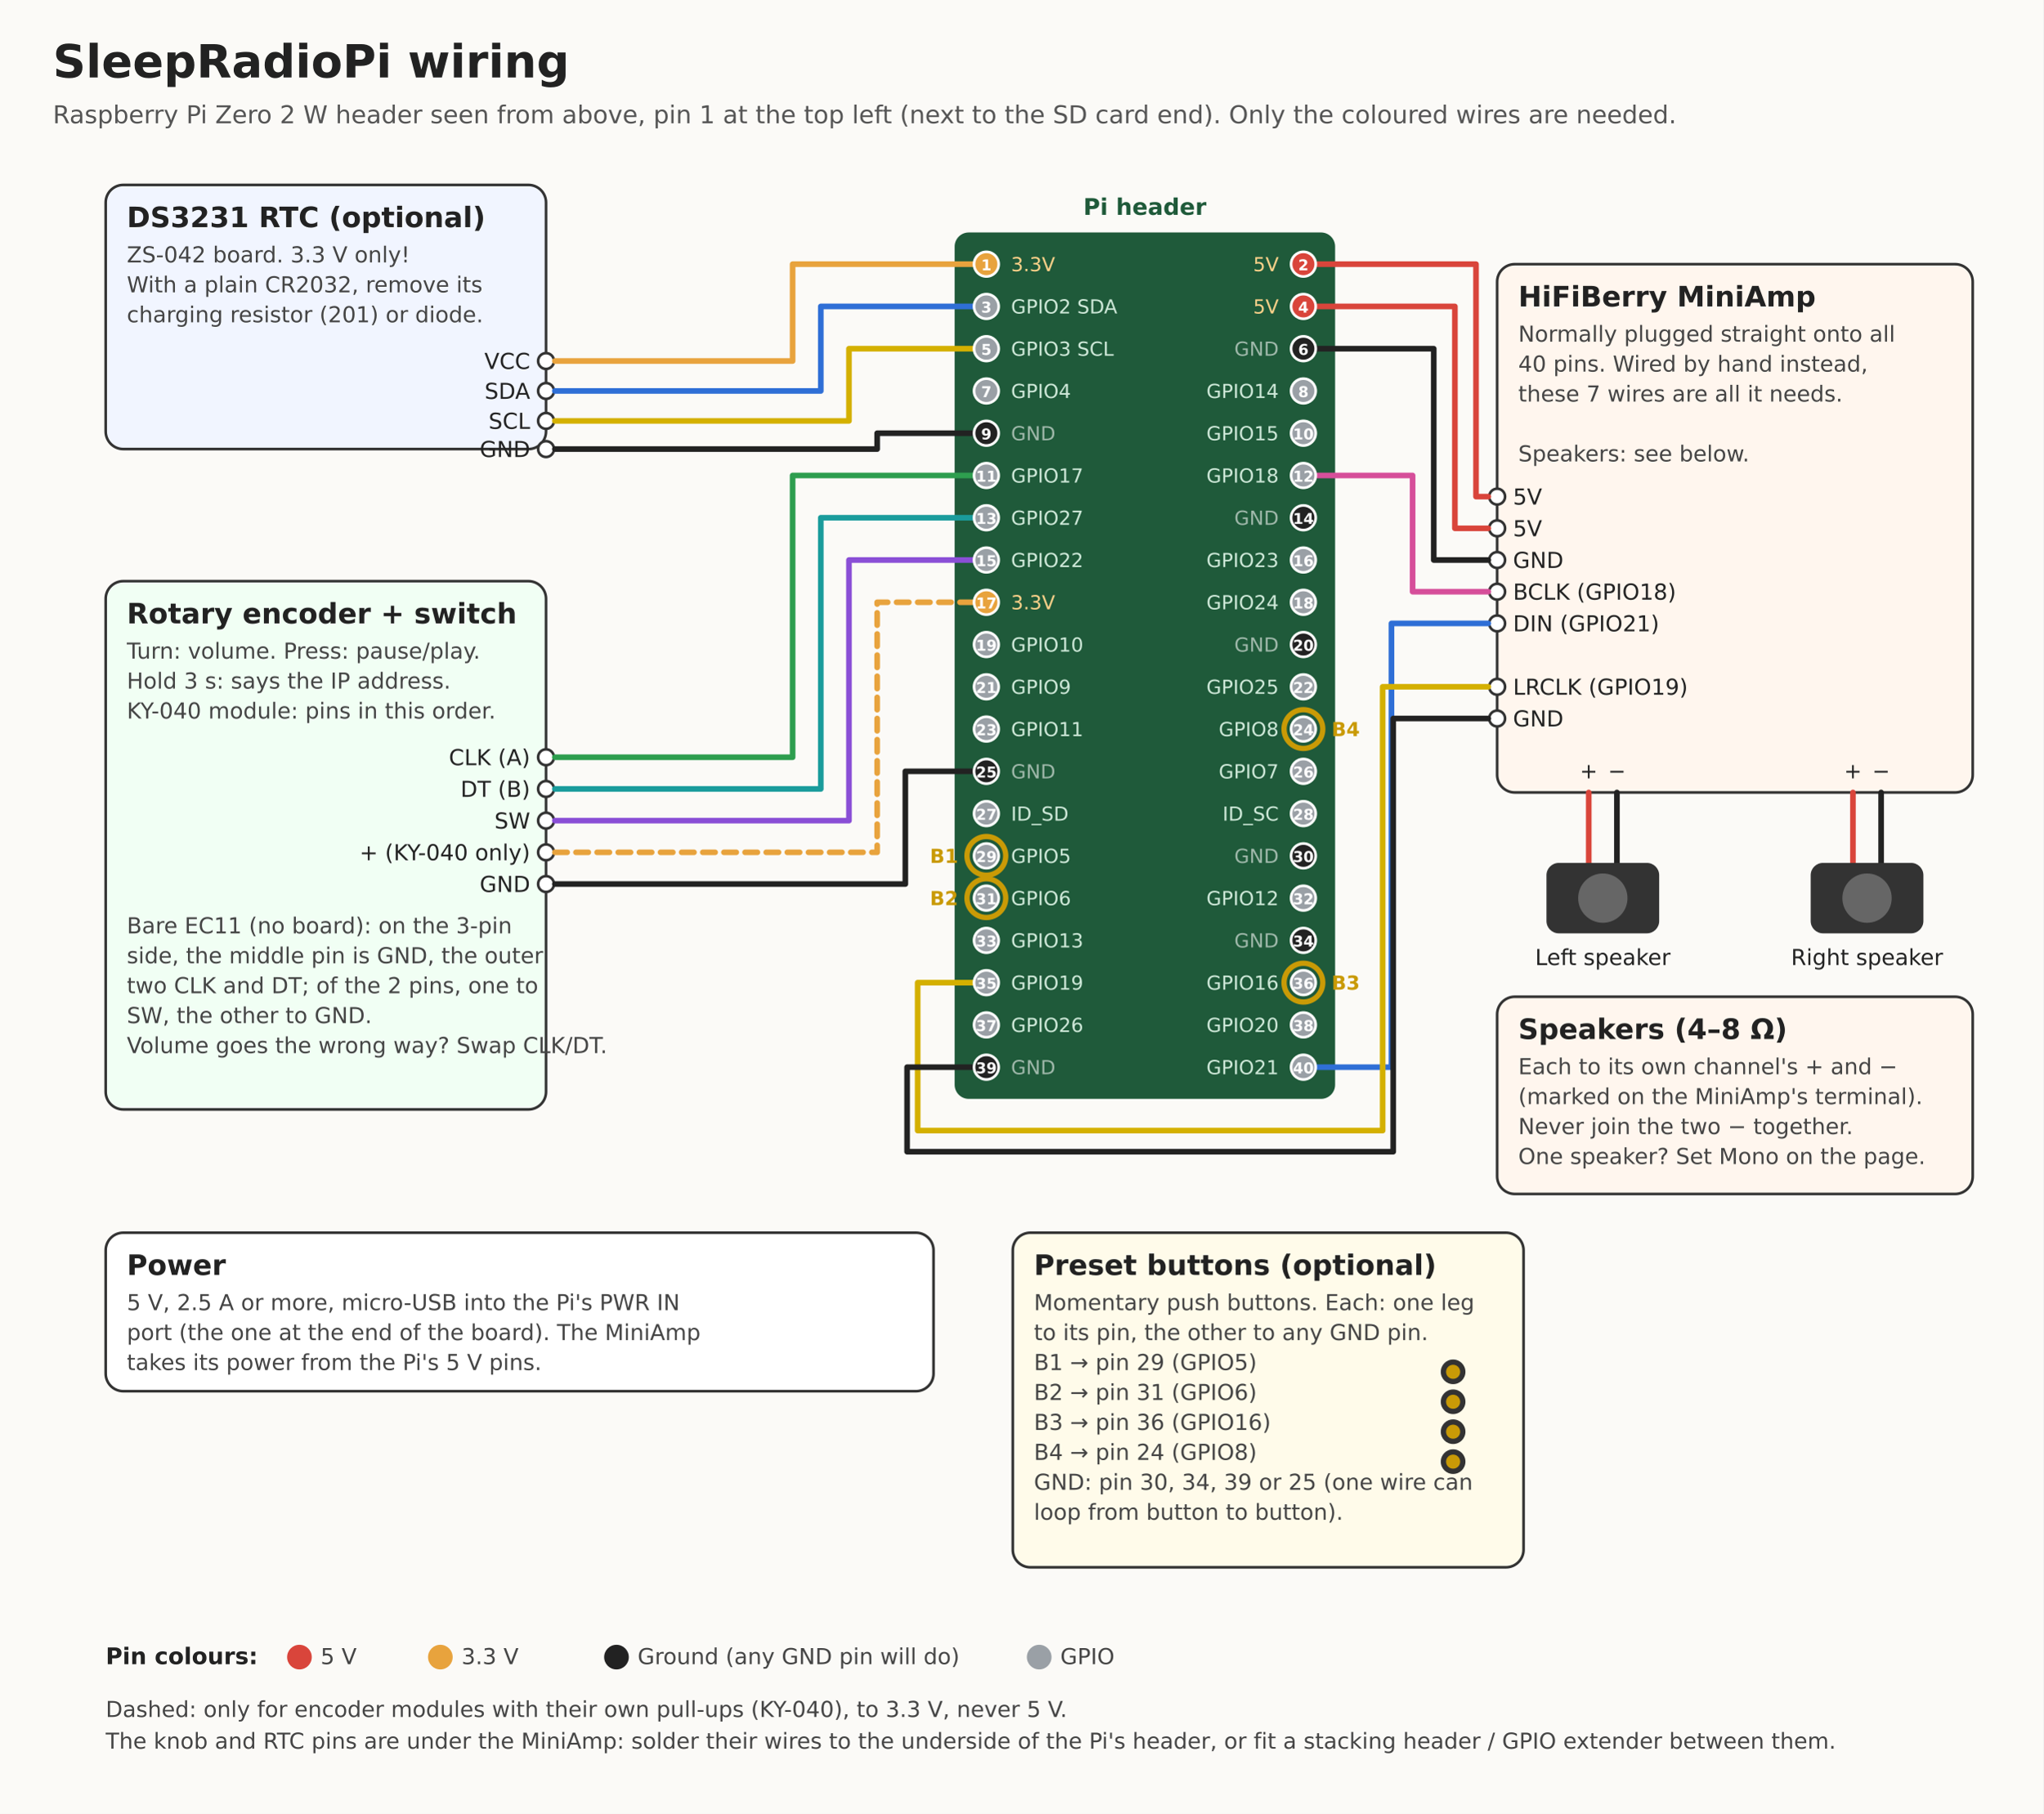
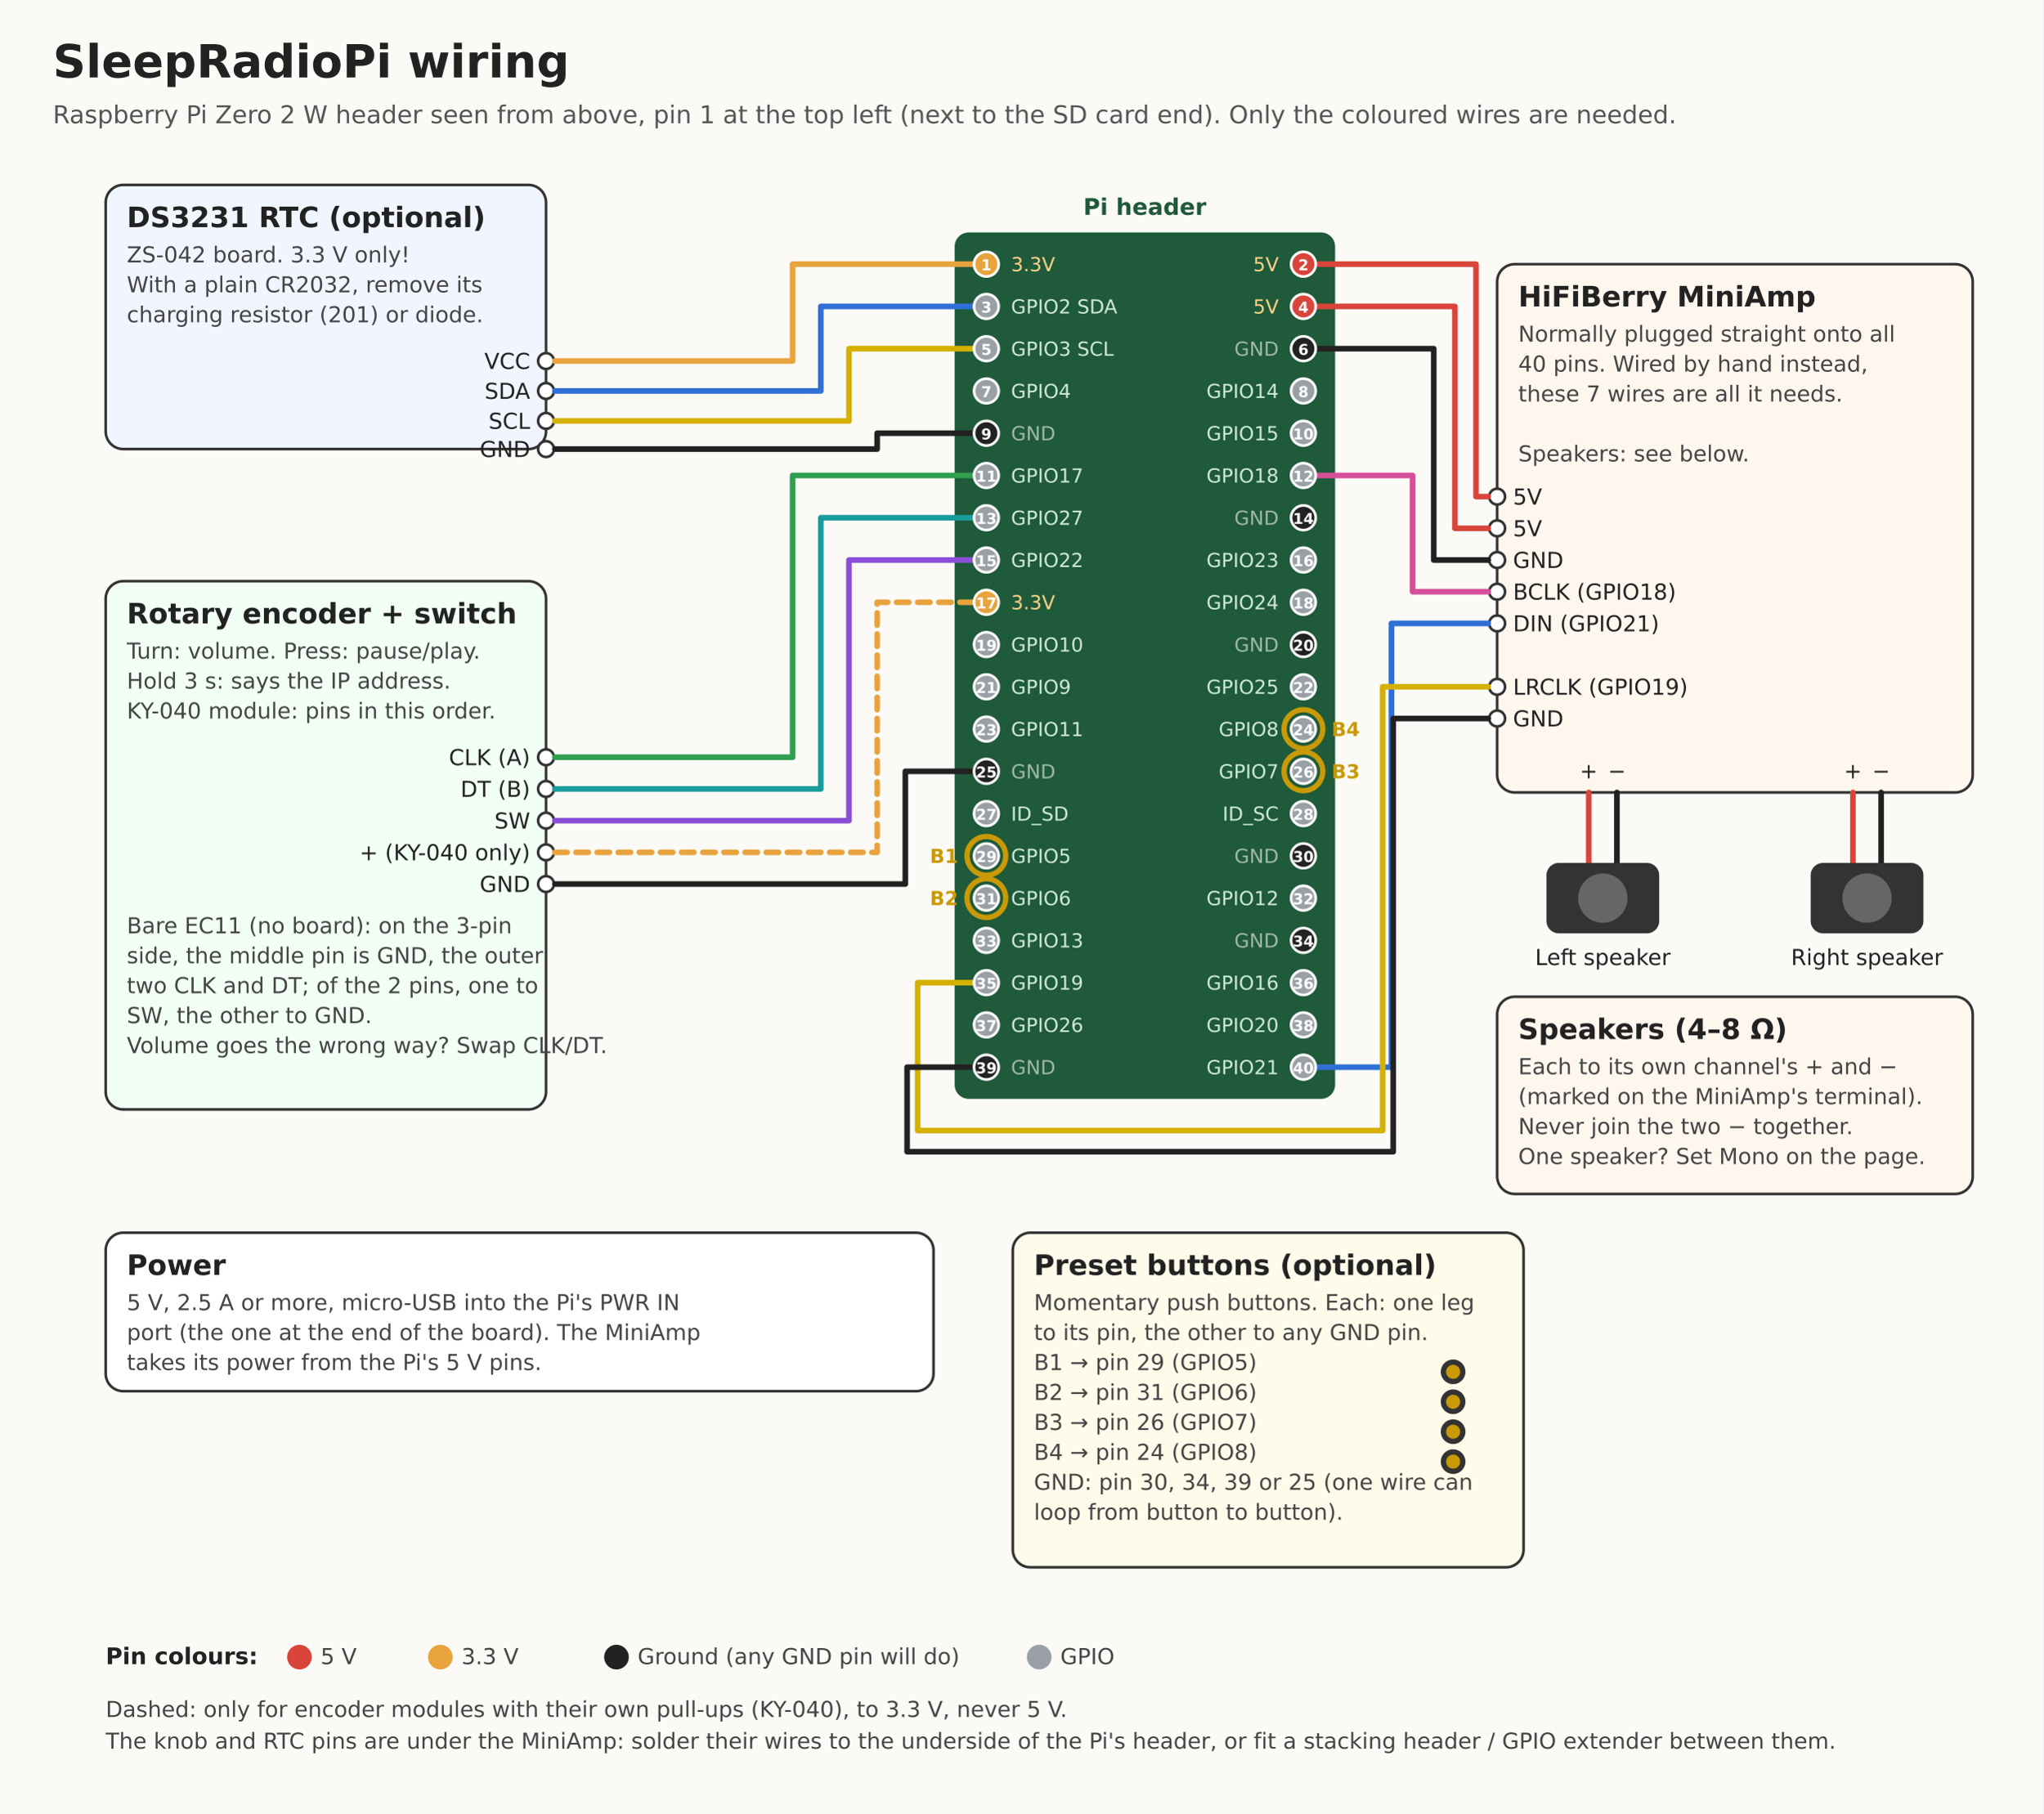
<svg xmlns="http://www.w3.org/2000/svg" viewBox="0 0 1160 1030" width="1160" height="1030" font-family="DejaVu Sans, Liberation Sans, Arial, sans-serif">
  <rect width="1160" height="1030" fill="#fbfaf7" />
  <text x="30" y="44" font-size="26" font-weight="bold" fill="#222">SleepRadioPi wiring</text>
  <text x="30" y="70" font-size="14" fill="#555">Raspberry Pi Zero 2 W header seen from above, pin 1 at the top left (next to the SD card end). Only the coloured wires are needed.</text>
  <rect x="542" y="132" width="216" height="492" rx="8" fill="#1f5a3a" />
  <text x="650.0" y="122" font-size="13" fill="#1f5a3a" text-anchor="middle" font-weight="bold">Pi header</text>
  <rect x="60" y="105" width="250" height="150" rx="10" fill="#f1f5ff" stroke="#333" stroke-width="1.5" />
  <text x="72" y="129" font-size="16" font-weight="bold" fill="#222">DS3231 RTC (optional)</text>
  <text x="72" y="149" font-size="12.5" fill="#444">ZS-042 board. 3.3 V only!</text>
  <text x="72" y="166" font-size="12.5" fill="#444">With a plain CR2032, remove its</text>
  <text x="72" y="183" font-size="12.5" fill="#444">charging resistor (201) or diode.</text>
  <rect x="60" y="330" width="250" height="300" rx="10" fill="#f1fff4" stroke="#333" stroke-width="1.5" />
  <text x="72" y="354" font-size="16" font-weight="bold" fill="#222">Rotary encoder + switch</text>
  <text x="72" y="374" font-size="12.5" fill="#444">Turn: volume. Press: pause/play.</text>
  <text x="72" y="391" font-size="12.5" fill="#444">Hold 3 s: says the IP address.</text>
  <text x="72" y="408" font-size="12.5" fill="#444">KY-040 module: pins in this order.</text>
  <text x="72" y="530" font-size="12.5" fill="#444">Bare EC11 (no board): on the 3-pin</text>
  <text x="72" y="547" font-size="12.5" fill="#444">side, the middle pin is GND, the outer</text>
  <text x="72" y="564" font-size="12.5" fill="#444">two CLK and DT; of the 2 pins, one to</text>
  <text x="72" y="581" font-size="12.5" fill="#444">SW, the other to GND.</text>
  <text x="72" y="598" font-size="12.5" fill="#444">Volume goes the wrong way? Swap CLK/DT.</text>
  <rect x="850" y="150" width="270" height="300" rx="10" fill="#fff6ee" stroke="#333" stroke-width="1.5" />
  <text x="862" y="174" font-size="16" font-weight="bold" fill="#222">HiFiBerry MiniAmp</text>
  <text x="862" y="194" font-size="12.5" fill="#444">Normally plugged straight onto all</text>
  <text x="862" y="211" font-size="12.5" fill="#444">40 pins. Wired by hand instead,</text>
  <text x="862" y="228" font-size="12.5" fill="#444">these 7 wires are all it needs.</text>
  <text x="862" y="245" font-size="12.5" fill="#444" />
  <text x="862" y="262" font-size="12.5" fill="#444">Speakers: see below.</text>
  <circle cx="310" cy="205" r="4.5" fill="#fff" stroke="#333" stroke-width="1.5" />
  <text x="301" y="209.5" font-size="12.5" fill="#222" text-anchor="end">VCC</text>
  <circle cx="310" cy="222" r="4.5" fill="#fff" stroke="#333" stroke-width="1.5" />
  <text x="301" y="226.5" font-size="12.5" fill="#222" text-anchor="end">SDA</text>
  <circle cx="310" cy="239" r="4.5" fill="#fff" stroke="#333" stroke-width="1.5" />
  <text x="301" y="243.5" font-size="12.5" fill="#222" text-anchor="end">SCL</text>
  <circle cx="310" cy="255" r="4.5" fill="#fff" stroke="#333" stroke-width="1.5" />
  <text x="301" y="259.5" font-size="12.5" fill="#222" text-anchor="end">GND</text>
  <circle cx="310" cy="430" r="4.5" fill="#fff" stroke="#333" stroke-width="1.5" />
  <text x="301" y="434.5" font-size="12.5" fill="#222" text-anchor="end">CLK (A)</text>
  <circle cx="310" cy="448" r="4.5" fill="#fff" stroke="#333" stroke-width="1.5" />
  <text x="301" y="452.5" font-size="12.5" fill="#222" text-anchor="end">DT (B)</text>
  <circle cx="310" cy="466" r="4.5" fill="#fff" stroke="#333" stroke-width="1.5" />
  <text x="301" y="470.5" font-size="12.5" fill="#222" text-anchor="end">SW</text>
  <circle cx="310" cy="484" r="4.5" fill="#fff" stroke="#333" stroke-width="1.5" />
  <text x="301" y="488.5" font-size="12.5" fill="#222" text-anchor="end">+ (KY-040 only)</text>
  <circle cx="310" cy="502" r="4.5" fill="#fff" stroke="#333" stroke-width="1.5" />
  <text x="301" y="506.5" font-size="12.5" fill="#222" text-anchor="end">GND</text>
  <circle cx="850" cy="282" r="4.5" fill="#fff" stroke="#333" stroke-width="1.5" />
  <text x="859" y="286.5" font-size="12.5" fill="#222" text-anchor="start">5V</text>
  <circle cx="850" cy="300" r="4.5" fill="#fff" stroke="#333" stroke-width="1.5" />
  <text x="859" y="304.5" font-size="12.5" fill="#222" text-anchor="start">5V</text>
  <circle cx="850" cy="318" r="4.5" fill="#fff" stroke="#333" stroke-width="1.5" />
  <text x="859" y="322.5" font-size="12.5" fill="#222" text-anchor="start">GND</text>
  <circle cx="850" cy="336" r="4.5" fill="#fff" stroke="#333" stroke-width="1.5" />
  <text x="859" y="340.5" font-size="12.5" fill="#222" text-anchor="start">BCLK (GPIO18)</text>
  <circle cx="850" cy="354" r="4.5" fill="#fff" stroke="#333" stroke-width="1.5" />
  <text x="859" y="358.5" font-size="12.5" fill="#222" text-anchor="start">DIN (GPIO21)</text>
  <circle cx="850" cy="390" r="4.5" fill="#fff" stroke="#333" stroke-width="1.5" />
  <text x="859" y="394.5" font-size="12.5" fill="#222" text-anchor="start">LRCLK (GPIO19)</text>
  <circle cx="850" cy="408" r="4.5" fill="#fff" stroke="#333" stroke-width="1.5" />
  <text x="859" y="412.5" font-size="12.5" fill="#222" text-anchor="start">GND</text>
  <path d="M315.0,205.0 L450.0,205.0 L450.0,150.0 L560.0,150.0" fill="none" stroke="#e8a33d" stroke-width="3.2" stroke-linecap="round" stroke-linejoin="round" />
  <path d="M315.0,222.0 L466.0,222.0 L466.0,174.0 L560.0,174.0" fill="none" stroke="#2f6fd6" stroke-width="3.2" stroke-linecap="round" stroke-linejoin="round" />
  <path d="M315.0,239.0 L482.0,239.0 L482.0,198.0 L560.0,198.0" fill="none" stroke="#d4b000" stroke-width="3.2" stroke-linecap="round" stroke-linejoin="round" />
  <path d="M315.0,255.0 L498.0,255.0 L498.0,246.0 L560.0,246.0" fill="none" stroke="#222" stroke-width="3.2" stroke-linecap="round" stroke-linejoin="round" />
  <path d="M315.0,430.0 L450.0,430.0 L450.0,270.0 L560.0,270.0" fill="none" stroke="#2e9e4f" stroke-width="3.2" stroke-linecap="round" stroke-linejoin="round" />
  <path d="M315.0,448.0 L466.0,448.0 L466.0,294.0 L560.0,294.0" fill="none" stroke="#1a9c9c" stroke-width="3.2" stroke-linecap="round" stroke-linejoin="round" />
  <path d="M315.0,466.0 L482.0,466.0 L482.0,318.0 L560.0,318.0" fill="none" stroke="#8a4fd6" stroke-width="3.2" stroke-linecap="round" stroke-linejoin="round" />
  <path d="M315.0,484.0 L498.0,484.0 L498.0,342.0 L560.0,342.0" fill="none" stroke="#e8a33d" stroke-width="3.2" stroke-linecap="round" stroke-linejoin="round" stroke-dasharray="7 5" />
  <path d="M315.0,502.0 L514.0,502.0 L514.0,438.0 L560.0,438.0" fill="none" stroke="#222" stroke-width="3.2" stroke-linecap="round" stroke-linejoin="round" />
  <path d="M845.0,282.0 L838.0,282.0 L838.0,150.0 L740.0,150.0" fill="none" stroke="#d9453b" stroke-width="3.2" stroke-linecap="round" stroke-linejoin="round" />
  <path d="M845.0,300.0 L826.0,300.0 L826.0,174.0 L740.0,174.0" fill="none" stroke="#d9453b" stroke-width="3.2" stroke-linecap="round" stroke-linejoin="round" />
  <path d="M845.0,318.0 L814.0,318.0 L814.0,198.0 L740.0,198.0" fill="none" stroke="#222" stroke-width="3.2" stroke-linecap="round" stroke-linejoin="round" />
  <path d="M845.0,336.0 L802.0,336.0 L802.0,270.0 L740.0,270.0" fill="none" stroke="#d64f9a" stroke-width="3.2" stroke-linecap="round" stroke-linejoin="round" />
  <path d="M845.0,354.0 L790.0,354.0 L790.0,606.0 L740.0,606.0" fill="none" stroke="#2f6fd6" stroke-width="3.2" stroke-linecap="round" stroke-linejoin="round" />
  <path d="M845.0,390.0 L785.0,390.0 L785.0,642.0 L521.0,642.0 L521.0,558.0 L560.0,558.0" fill="none" stroke="#d4b000" stroke-width="3.2" stroke-linecap="round" stroke-linejoin="round" />
  <path d="M845.0,408.0 L791.0,408.0 L791.0,654.0 L515.0,654.0 L515.0,606.0 L560.0,606.0" fill="none" stroke="#222" stroke-width="3.2" stroke-linecap="round" stroke-linejoin="round" />
  <circle cx="560" cy="486" r="11" fill="none" stroke="#c99a06" stroke-width="3" />
  <text x="544" y="490" font-size="11" font-weight="bold" fill="#c99a06" text-anchor="end">B1</text>
  <circle cx="560" cy="510" r="11" fill="none" stroke="#c99a06" stroke-width="3" />
  <text x="544" y="514" font-size="11" font-weight="bold" fill="#c99a06" text-anchor="end">B2</text>
-   <circle cx="740" cy="558" r="11" fill="none" stroke="#c99a06" stroke-width="3" />
-   <text x="756" y="562" font-size="11" font-weight="bold" fill="#c99a06" text-anchor="start">B3</text>
+   <circle cx="740" cy="438" r="11" fill="none" stroke="#c99a06" stroke-width="3" />
+   <text x="756" y="442" font-size="11" font-weight="bold" fill="#c99a06" text-anchor="start">B3</text>
  <circle cx="740" cy="414" r="11" fill="none" stroke="#c99a06" stroke-width="3" />
  <text x="756" y="418" font-size="11" font-weight="bold" fill="#c99a06" text-anchor="start">B4</text>
  <circle cx="560" cy="150" r="7" fill="#e8a33d" stroke="#fff" stroke-width="1.5" />
  <text x="560" y="153.5" font-size="8.5" fill="#fff" text-anchor="middle" font-weight="bold">1</text>
  <text x="574" y="154" font-size="11" fill="#ffd28a">3.3V</text>
  <circle cx="740" cy="150" r="7" fill="#d9453b" stroke="#fff" stroke-width="1.5" />
  <text x="740" y="153.5" font-size="8.5" fill="#fff" text-anchor="middle" font-weight="bold">2</text>
  <text x="726" y="154" font-size="11" fill="#ffd28a" text-anchor="end">5V</text>
  <circle cx="560" cy="174" r="7" fill="#9aa0a6" stroke="#fff" stroke-width="1.5" />
  <text x="560" y="177.5" font-size="8.5" fill="#fff" text-anchor="middle" font-weight="bold">3</text>
  <text x="574" y="178" font-size="11" fill="#cfe9d9">GPIO2 SDA</text>
  <circle cx="740" cy="174" r="7" fill="#d9453b" stroke="#fff" stroke-width="1.5" />
  <text x="740" y="177.5" font-size="8.5" fill="#fff" text-anchor="middle" font-weight="bold">4</text>
  <text x="726" y="178" font-size="11" fill="#ffd28a" text-anchor="end">5V</text>
  <circle cx="560" cy="198" r="7" fill="#9aa0a6" stroke="#fff" stroke-width="1.5" />
  <text x="560" y="201.5" font-size="8.5" fill="#fff" text-anchor="middle" font-weight="bold">5</text>
  <text x="574" y="202" font-size="11" fill="#cfe9d9">GPIO3 SCL</text>
  <circle cx="740" cy="198" r="7" fill="#222" stroke="#fff" stroke-width="1.5" />
  <text x="740" y="201.5" font-size="8.5" fill="#fff" text-anchor="middle" font-weight="bold">6</text>
  <text x="726" y="202" font-size="11" fill="#9fb8aa" text-anchor="end">GND</text>
  <circle cx="560" cy="222" r="7" fill="#9aa0a6" stroke="#fff" stroke-width="1.5" />
  <text x="560" y="225.5" font-size="8.5" fill="#fff" text-anchor="middle" font-weight="bold">7</text>
  <text x="574" y="226" font-size="11" fill="#cfe9d9">GPIO4</text>
  <circle cx="740" cy="222" r="7" fill="#9aa0a6" stroke="#fff" stroke-width="1.5" />
  <text x="740" y="225.5" font-size="8.5" fill="#fff" text-anchor="middle" font-weight="bold">8</text>
  <text x="726" y="226" font-size="11" fill="#cfe9d9" text-anchor="end">GPIO14</text>
  <circle cx="560" cy="246" r="7" fill="#222" stroke="#fff" stroke-width="1.5" />
  <text x="560" y="249.5" font-size="8.5" fill="#fff" text-anchor="middle" font-weight="bold">9</text>
  <text x="574" y="250" font-size="11" fill="#9fb8aa">GND</text>
  <circle cx="740" cy="246" r="7" fill="#9aa0a6" stroke="#fff" stroke-width="1.5" />
  <text x="740" y="249.5" font-size="8.5" fill="#fff" text-anchor="middle" font-weight="bold">10</text>
  <text x="726" y="250" font-size="11" fill="#cfe9d9" text-anchor="end">GPIO15</text>
  <circle cx="560" cy="270" r="7" fill="#9aa0a6" stroke="#fff" stroke-width="1.5" />
  <text x="560" y="273.5" font-size="8.5" fill="#fff" text-anchor="middle" font-weight="bold">11</text>
  <text x="574" y="274" font-size="11" fill="#cfe9d9">GPIO17</text>
  <circle cx="740" cy="270" r="7" fill="#9aa0a6" stroke="#fff" stroke-width="1.5" />
  <text x="740" y="273.5" font-size="8.5" fill="#fff" text-anchor="middle" font-weight="bold">12</text>
  <text x="726" y="274" font-size="11" fill="#cfe9d9" text-anchor="end">GPIO18</text>
  <circle cx="560" cy="294" r="7" fill="#9aa0a6" stroke="#fff" stroke-width="1.5" />
  <text x="560" y="297.5" font-size="8.5" fill="#fff" text-anchor="middle" font-weight="bold">13</text>
  <text x="574" y="298" font-size="11" fill="#cfe9d9">GPIO27</text>
  <circle cx="740" cy="294" r="7" fill="#222" stroke="#fff" stroke-width="1.5" />
  <text x="740" y="297.5" font-size="8.5" fill="#fff" text-anchor="middle" font-weight="bold">14</text>
  <text x="726" y="298" font-size="11" fill="#9fb8aa" text-anchor="end">GND</text>
  <circle cx="560" cy="318" r="7" fill="#9aa0a6" stroke="#fff" stroke-width="1.5" />
  <text x="560" y="321.5" font-size="8.5" fill="#fff" text-anchor="middle" font-weight="bold">15</text>
  <text x="574" y="322" font-size="11" fill="#cfe9d9">GPIO22</text>
  <circle cx="740" cy="318" r="7" fill="#9aa0a6" stroke="#fff" stroke-width="1.5" />
  <text x="740" y="321.5" font-size="8.5" fill="#fff" text-anchor="middle" font-weight="bold">16</text>
  <text x="726" y="322" font-size="11" fill="#cfe9d9" text-anchor="end">GPIO23</text>
  <circle cx="560" cy="342" r="7" fill="#e8a33d" stroke="#fff" stroke-width="1.5" />
  <text x="560" y="345.5" font-size="8.5" fill="#fff" text-anchor="middle" font-weight="bold">17</text>
  <text x="574" y="346" font-size="11" fill="#ffd28a">3.3V</text>
  <circle cx="740" cy="342" r="7" fill="#9aa0a6" stroke="#fff" stroke-width="1.5" />
  <text x="740" y="345.5" font-size="8.5" fill="#fff" text-anchor="middle" font-weight="bold">18</text>
  <text x="726" y="346" font-size="11" fill="#cfe9d9" text-anchor="end">GPIO24</text>
  <circle cx="560" cy="366" r="7" fill="#9aa0a6" stroke="#fff" stroke-width="1.5" />
  <text x="560" y="369.5" font-size="8.5" fill="#fff" text-anchor="middle" font-weight="bold">19</text>
  <text x="574" y="370" font-size="11" fill="#cfe9d9">GPIO10</text>
  <circle cx="740" cy="366" r="7" fill="#222" stroke="#fff" stroke-width="1.5" />
  <text x="740" y="369.5" font-size="8.5" fill="#fff" text-anchor="middle" font-weight="bold">20</text>
  <text x="726" y="370" font-size="11" fill="#9fb8aa" text-anchor="end">GND</text>
  <circle cx="560" cy="390" r="7" fill="#9aa0a6" stroke="#fff" stroke-width="1.5" />
  <text x="560" y="393.5" font-size="8.5" fill="#fff" text-anchor="middle" font-weight="bold">21</text>
  <text x="574" y="394" font-size="11" fill="#cfe9d9">GPIO9</text>
  <circle cx="740" cy="390" r="7" fill="#9aa0a6" stroke="#fff" stroke-width="1.5" />
  <text x="740" y="393.5" font-size="8.5" fill="#fff" text-anchor="middle" font-weight="bold">22</text>
  <text x="726" y="394" font-size="11" fill="#cfe9d9" text-anchor="end">GPIO25</text>
  <circle cx="560" cy="414" r="7" fill="#9aa0a6" stroke="#fff" stroke-width="1.5" />
  <text x="560" y="417.5" font-size="8.5" fill="#fff" text-anchor="middle" font-weight="bold">23</text>
  <text x="574" y="418" font-size="11" fill="#cfe9d9">GPIO11</text>
  <circle cx="740" cy="414" r="7" fill="#9aa0a6" stroke="#fff" stroke-width="1.5" />
  <text x="740" y="417.5" font-size="8.5" fill="#fff" text-anchor="middle" font-weight="bold">24</text>
  <text x="726" y="418" font-size="11" fill="#cfe9d9" text-anchor="end">GPIO8</text>
  <circle cx="560" cy="438" r="7" fill="#222" stroke="#fff" stroke-width="1.5" />
  <text x="560" y="441.5" font-size="8.5" fill="#fff" text-anchor="middle" font-weight="bold">25</text>
  <text x="574" y="442" font-size="11" fill="#9fb8aa">GND</text>
  <circle cx="740" cy="438" r="7" fill="#9aa0a6" stroke="#fff" stroke-width="1.5" />
  <text x="740" y="441.5" font-size="8.5" fill="#fff" text-anchor="middle" font-weight="bold">26</text>
  <text x="726" y="442" font-size="11" fill="#cfe9d9" text-anchor="end">GPIO7</text>
  <circle cx="560" cy="462" r="7" fill="#9aa0a6" stroke="#fff" stroke-width="1.5" />
  <text x="560" y="465.5" font-size="8.5" fill="#fff" text-anchor="middle" font-weight="bold">27</text>
  <text x="574" y="466" font-size="11" fill="#cfe9d9">ID_SD</text>
  <circle cx="740" cy="462" r="7" fill="#9aa0a6" stroke="#fff" stroke-width="1.5" />
  <text x="740" y="465.5" font-size="8.5" fill="#fff" text-anchor="middle" font-weight="bold">28</text>
  <text x="726" y="466" font-size="11" fill="#cfe9d9" text-anchor="end">ID_SC</text>
  <circle cx="560" cy="486" r="7" fill="#9aa0a6" stroke="#fff" stroke-width="1.5" />
  <text x="560" y="489.5" font-size="8.5" fill="#fff" text-anchor="middle" font-weight="bold">29</text>
  <text x="574" y="490" font-size="11" fill="#cfe9d9">GPIO5</text>
  <circle cx="740" cy="486" r="7" fill="#222" stroke="#fff" stroke-width="1.5" />
  <text x="740" y="489.5" font-size="8.5" fill="#fff" text-anchor="middle" font-weight="bold">30</text>
  <text x="726" y="490" font-size="11" fill="#9fb8aa" text-anchor="end">GND</text>
  <circle cx="560" cy="510" r="7" fill="#9aa0a6" stroke="#fff" stroke-width="1.5" />
  <text x="560" y="513.5" font-size="8.5" fill="#fff" text-anchor="middle" font-weight="bold">31</text>
  <text x="574" y="514" font-size="11" fill="#cfe9d9">GPIO6</text>
  <circle cx="740" cy="510" r="7" fill="#9aa0a6" stroke="#fff" stroke-width="1.5" />
  <text x="740" y="513.5" font-size="8.5" fill="#fff" text-anchor="middle" font-weight="bold">32</text>
  <text x="726" y="514" font-size="11" fill="#cfe9d9" text-anchor="end">GPIO12</text>
  <circle cx="560" cy="534" r="7" fill="#9aa0a6" stroke="#fff" stroke-width="1.5" />
  <text x="560" y="537.5" font-size="8.5" fill="#fff" text-anchor="middle" font-weight="bold">33</text>
  <text x="574" y="538" font-size="11" fill="#cfe9d9">GPIO13</text>
  <circle cx="740" cy="534" r="7" fill="#222" stroke="#fff" stroke-width="1.5" />
  <text x="740" y="537.5" font-size="8.5" fill="#fff" text-anchor="middle" font-weight="bold">34</text>
  <text x="726" y="538" font-size="11" fill="#9fb8aa" text-anchor="end">GND</text>
  <circle cx="560" cy="558" r="7" fill="#9aa0a6" stroke="#fff" stroke-width="1.5" />
  <text x="560" y="561.5" font-size="8.5" fill="#fff" text-anchor="middle" font-weight="bold">35</text>
  <text x="574" y="562" font-size="11" fill="#cfe9d9">GPIO19</text>
  <circle cx="740" cy="558" r="7" fill="#9aa0a6" stroke="#fff" stroke-width="1.5" />
  <text x="740" y="561.5" font-size="8.5" fill="#fff" text-anchor="middle" font-weight="bold">36</text>
  <text x="726" y="562" font-size="11" fill="#cfe9d9" text-anchor="end">GPIO16</text>
  <circle cx="560" cy="582" r="7" fill="#9aa0a6" stroke="#fff" stroke-width="1.5" />
  <text x="560" y="585.5" font-size="8.5" fill="#fff" text-anchor="middle" font-weight="bold">37</text>
  <text x="574" y="586" font-size="11" fill="#cfe9d9">GPIO26</text>
  <circle cx="740" cy="582" r="7" fill="#9aa0a6" stroke="#fff" stroke-width="1.5" />
  <text x="740" y="585.5" font-size="8.5" fill="#fff" text-anchor="middle" font-weight="bold">38</text>
  <text x="726" y="586" font-size="11" fill="#cfe9d9" text-anchor="end">GPIO20</text>
  <circle cx="560" cy="606" r="7" fill="#222" stroke="#fff" stroke-width="1.5" />
  <text x="560" y="609.5" font-size="8.5" fill="#fff" text-anchor="middle" font-weight="bold">39</text>
  <text x="574" y="610" font-size="11" fill="#9fb8aa">GND</text>
  <circle cx="740" cy="606" r="7" fill="#9aa0a6" stroke="#fff" stroke-width="1.5" />
  <text x="740" y="609.5" font-size="8.5" fill="#fff" text-anchor="middle" font-weight="bold">40</text>
  <text x="726" y="610" font-size="11" fill="#cfe9d9" text-anchor="end">GPIO21</text>
  <path d="M902.0,450.0 L902.0,490.0" fill="none" stroke="#d9453b" stroke-width="3.2" stroke-linecap="round" stroke-linejoin="round" />
  <path d="M918.0,450.0 L918.0,490.0" fill="none" stroke="#222" stroke-width="3.2" stroke-linecap="round" stroke-linejoin="round" />
  <text x="902" y="442" font-size="12" fill="#222" text-anchor="middle">+</text>
  <text x="918" y="442" font-size="12" fill="#222" text-anchor="middle">−</text>
  <rect x="878" y="490" width="64" height="40" rx="7" fill="#333" />
  <circle cx="910" cy="510" r="14" fill="#666" />
  <text x="910" y="548" font-size="12.5" fill="#222" text-anchor="middle">Left speaker</text>
  <path d="M1052.0,450.0 L1052.0,490.0" fill="none" stroke="#d9453b" stroke-width="3.2" stroke-linecap="round" stroke-linejoin="round" />
  <path d="M1068.0,450.0 L1068.0,490.0" fill="none" stroke="#222" stroke-width="3.2" stroke-linecap="round" stroke-linejoin="round" />
  <text x="1052" y="442" font-size="12" fill="#222" text-anchor="middle">+</text>
  <text x="1068" y="442" font-size="12" fill="#222" text-anchor="middle">−</text>
  <rect x="1028" y="490" width="64" height="40" rx="7" fill="#333" />
  <circle cx="1060" cy="510" r="14" fill="#666" />
  <text x="1060" y="548" font-size="12.5" fill="#222" text-anchor="middle">Right speaker</text>
  <rect x="850" y="566" width="270" height="112" rx="10" fill="#fff6ee" stroke="#333" stroke-width="1.5" />
  <text x="862" y="590" font-size="16" font-weight="bold" fill="#222">Speakers (4–8 Ω)</text>
  <text x="862" y="610" font-size="12.5" fill="#444">Each to its own channel's + and −</text>
  <text x="862" y="627" font-size="12.5" fill="#444">(marked on the MiniAmp's terminal).</text>
  <text x="862" y="644" font-size="12.5" fill="#444">Never join the two − together.</text>
  <text x="862" y="661" font-size="12.5" fill="#444">One speaker? Set Mono on the page.</text>
  <rect x="60" y="700" width="470" height="90" rx="10" fill="#fff" stroke="#333" stroke-width="1.5" />
  <text x="72" y="724" font-size="16" font-weight="bold" fill="#222">Power</text>
  <text x="72" y="744" font-size="12.5" fill="#444">5 V, 2.5 A or more, micro-USB into the Pi's PWR IN</text>
  <text x="72" y="761" font-size="12.5" fill="#444">port (the one at the end of the board). The MiniAmp</text>
  <text x="72" y="778" font-size="12.5" fill="#444">takes its power from the Pi's 5 V pins.</text>
  <rect x="575" y="700" width="290" height="190" rx="10" fill="#fffbea" stroke="#333" stroke-width="1.5" />
  <text x="587" y="724" font-size="16" font-weight="bold" fill="#222">Preset buttons (optional)</text>
  <text x="587" y="744" font-size="12.5" fill="#444">Momentary push buttons. Each: one leg</text>
  <text x="587" y="761" font-size="12.5" fill="#444">to its pin, the other to any GND pin.</text>
  <text x="587" y="778" font-size="12.5" fill="#444">B1 → pin 29 (GPIO5)</text>
  <text x="587" y="795" font-size="12.5" fill="#444">B2 → pin 31 (GPIO6)</text>
-   <text x="587" y="812" font-size="12.5" fill="#444">B3 → pin 36 (GPIO16)</text>
+   <text x="587" y="812" font-size="12.5" fill="#444">B3 → pin 26 (GPIO7)</text>
  <text x="587" y="829" font-size="12.5" fill="#444">B4 → pin 24 (GPIO8)</text>
  <text x="587" y="846" font-size="12.5" fill="#444">GND: pin 30, 34, 39 or 25 (one wire can</text>
  <text x="587" y="863" font-size="12.5" fill="#444">loop from button to button).</text>
  <circle cx="825" cy="779" r="7" fill="#333" />
  <circle cx="825" cy="779" r="4" fill="#c99a06" />
  <circle cx="825" cy="796" r="7" fill="#333" />
  <circle cx="825" cy="796" r="4" fill="#c99a06" />
  <circle cx="825" cy="813" r="7" fill="#333" />
  <circle cx="825" cy="813" r="4" fill="#c99a06" />
  <circle cx="825" cy="830" r="7" fill="#333" />
  <circle cx="825" cy="830" r="4" fill="#c99a06" />
  <text x="60" y="945" font-size="13" fill="#222" font-weight="bold">Pin colours:</text>
  <circle cx="170" cy="941" r="7" fill="#d9453b" />
  <text x="182" y="945" font-size="12.5" fill="#444">5 V</text>
  <circle cx="250" cy="941" r="7" fill="#e8a33d" />
  <text x="262" y="945" font-size="12.5" fill="#444">3.3 V</text>
  <circle cx="350" cy="941" r="7" fill="#222" />
  <text x="362" y="945" font-size="12.5" fill="#444">Ground (any GND pin will do)</text>
  <circle cx="590" cy="941" r="7" fill="#9aa0a6" />
  <text x="602" y="945" font-size="12.5" fill="#444">GPIO</text>
  <text x="60" y="975" font-size="12.5" fill="#444">Dashed: only for encoder modules with their own pull-ups (KY-040), to 3.3 V, never 5 V.</text>
  <text x="60" y="993" font-size="12.5" fill="#444">The knob and RTC pins are under the MiniAmp: solder their wires to the underside of the Pi's header, or fit a stacking header / GPIO extender between them.</text>
</svg>
